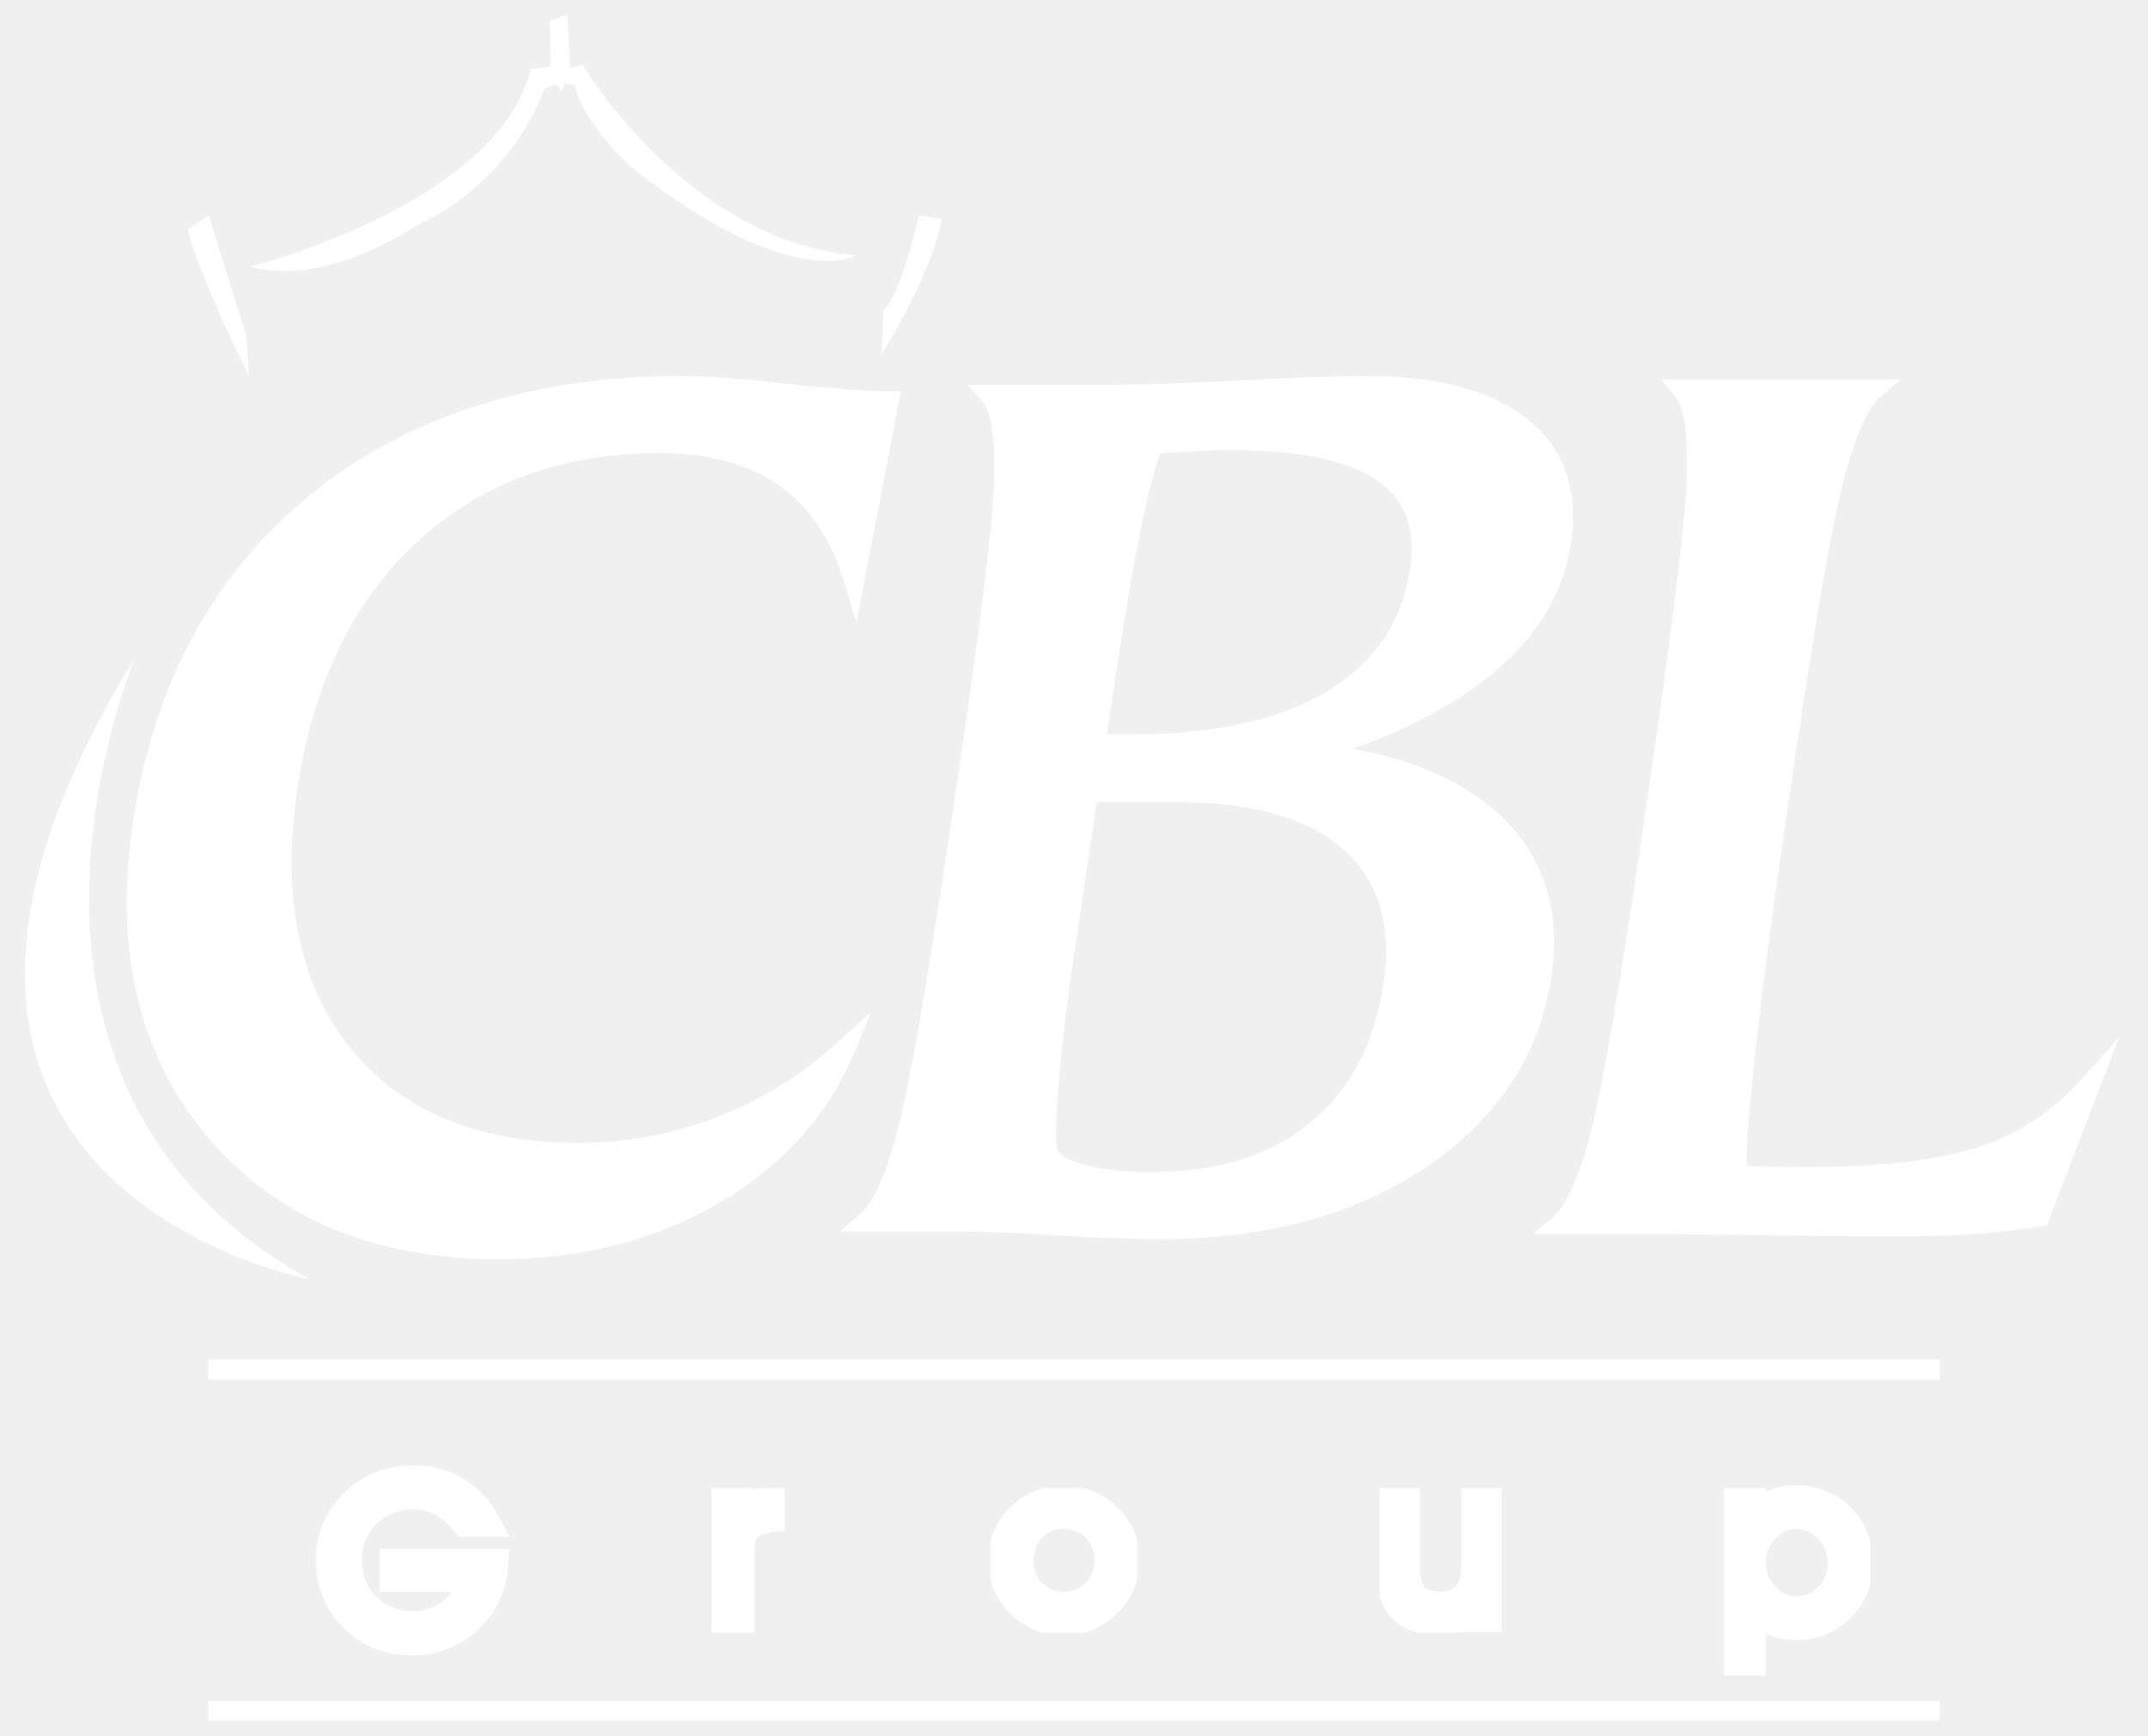
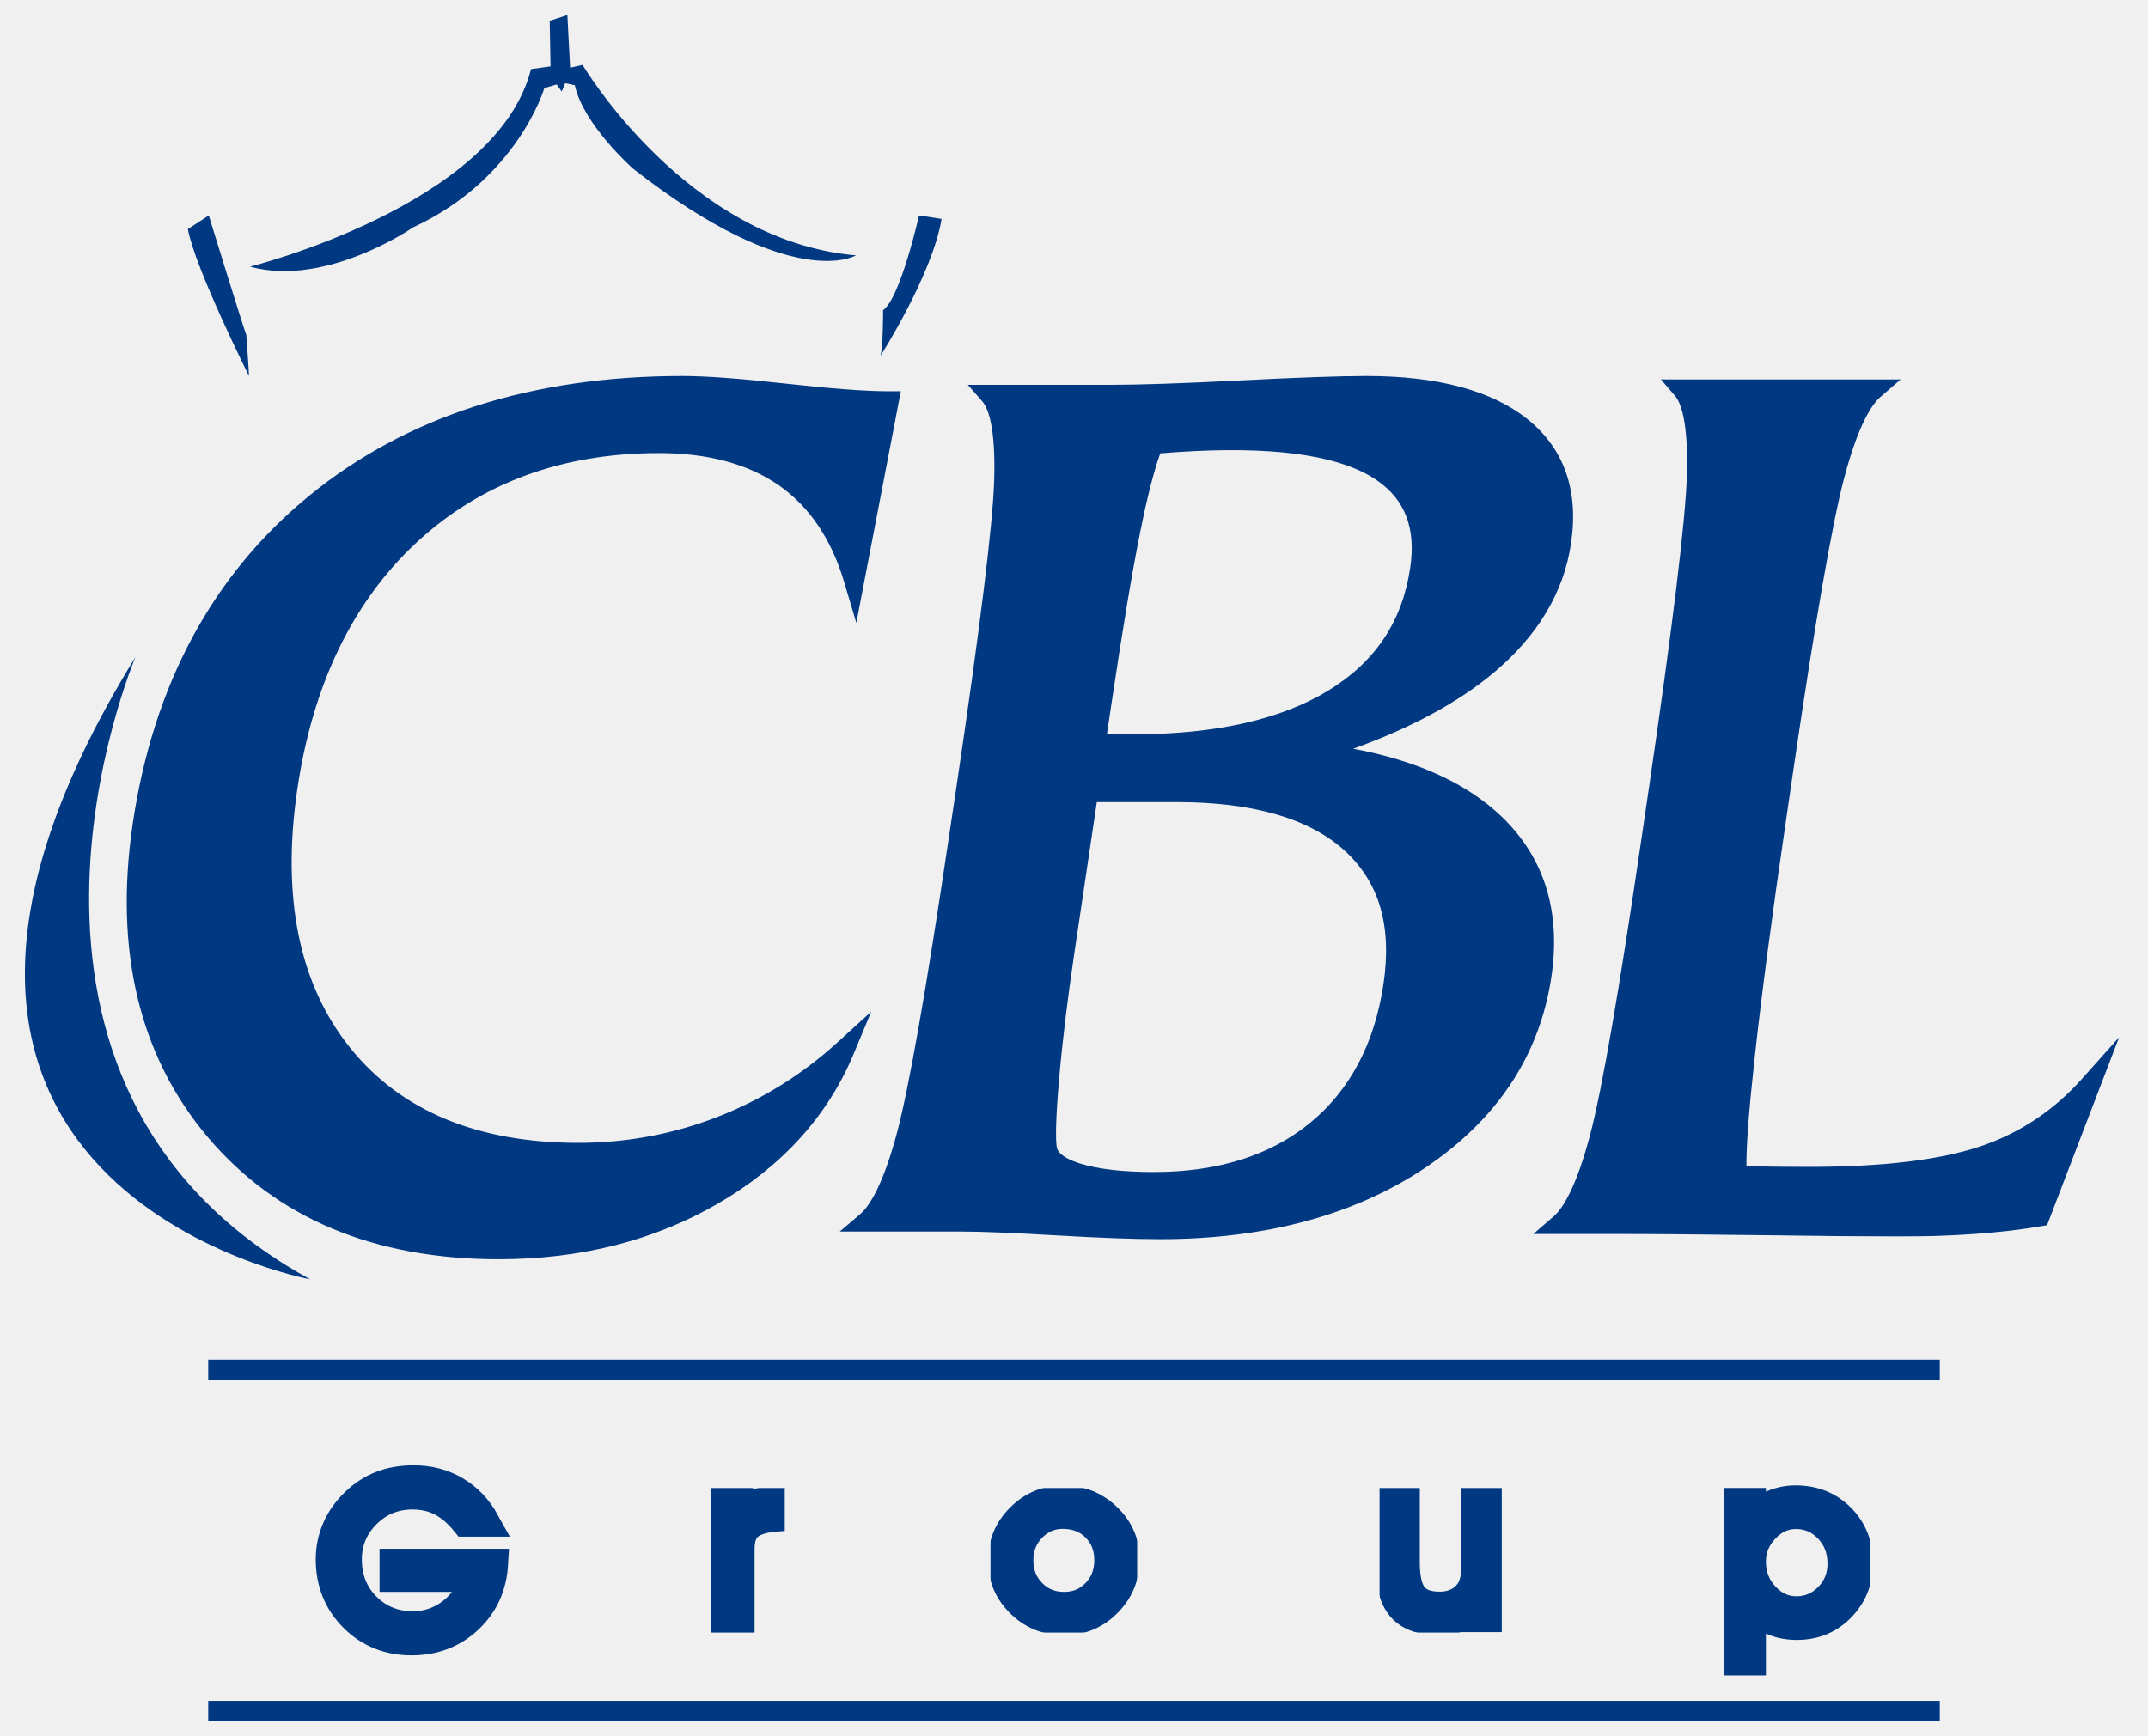
<svg xmlns="http://www.w3.org/2000/svg" xmlns:xlink="http://www.w3.org/1999/xlink" width="73" height="59" viewBox="0 0 73 59">
  <defs>
    <polygon id="cbl-logo-a" points=".034 .109 19.942 .109 19.942 29.253 .034 29.253" />
    <polygon id="cbl-logo-c" points=".035 .013 20.627 .013 20.627 8.715 .035 8.715" />
    <polygon id="cbl-logo-e" points=".346 58 71.654 58 71.654 0 .346 0" />
  </defs>
  <g fill="none" fill-rule="evenodd" transform="translate(.5 .5)">
-     <path fill="#FFF" d="M29.109 33.89L27.942 34.952C26.748 36.039 25.381 36.885 23.881 37.469 22.379 38.054 20.79 38.35 19.157 38.35 15.731 38.35 13.12 37.264 11.4 35.12 9.67 32.967 9.065 30.016 9.601 26.351 10.122 22.783 11.49 19.949 13.667 17.932 15.835 15.922 18.604 14.902 21.896 14.902 23.56 14.902 24.932 15.273 25.976 16.002 27.013 16.728 27.758 17.833 28.19 19.289L28.602 20.674 30.115 12.8 29.692 12.8C28.924 12.8 27.759 12.713 26.231 12.543 24.654 12.368 23.496 12.282 22.691 12.282 17.586 12.282 13.326 13.646 10.026 16.338 6.725 19.03 4.7 22.793 4.007 27.526 3.378 31.827 4.237 35.402 6.559 38.153 8.886 40.909 12.214 42.306 16.451 42.306 19.225 42.306 21.73 41.671 23.896 40.416 26.075 39.154 27.628 37.441 28.51 35.329L29.109 33.89zM47.426 18.802C47.155 20.629 46.244 21.995 44.643 22.975 43.03 23.962 40.795 24.463 38 24.463L37.118 24.463 37.274 23.415C37.649 20.9 37.975 18.946 38.245 17.608 38.482 16.42 38.713 15.514 38.932 14.91 39.352 14.875 39.758 14.85 40.15 14.831 43.053 14.697 45.136 15.021 46.309 15.838 47.259 16.498 47.624 17.469 47.426 18.802M46.517 32.953C46.217 34.972 45.379 36.558 44.027 37.668 42.675 38.778 40.889 39.341 38.718 39.341 37.664 39.341 36.825 39.246 36.222 39.057 35.877 38.951 35.457 38.767 35.414 38.495 35.378 38.268 35.363 37.676 35.497 36.143 35.605 34.899 35.779 33.461 36.016 31.871L36.775 26.767 39.494 26.767C42.063 26.767 43.975 27.316 45.176 28.396 46.374 29.477 46.813 30.967 46.517 32.953M52.891 17.977C53.159 16.179 52.663 14.757 51.416 13.753 50.202 12.777 48.359 12.282 45.937 12.282 45.038 12.282 43.639 12.332 41.661 12.432 39.719 12.532 38.214 12.582 37.187 12.582L32.392 12.582 32.877 13.137C33.094 13.385 33.339 14.053 33.287 15.831 33.24 17.338 32.804 20.872 31.991 26.337L31.722 28.135C30.979 33.14 30.395 36.455 29.989 37.991 29.502 39.82 29.035 40.515 28.73 40.776L28.038 41.366 32.229 41.366C32.867 41.366 33.931 41.41 35.391 41.495 36.909 41.582 38.065 41.624 38.926 41.624 42.519 41.624 45.562 40.8 47.97 39.174 50.399 37.534 51.83 35.357 52.224 32.705 52.554 30.495 51.989 28.666 50.546 27.272 49.371 26.138 47.674 25.361 45.491 24.952 47.46 24.242 49.061 23.376 50.262 22.369 51.76 21.113 52.645 19.636 52.891 17.977" />
+     <path fill="#003882" d="M29.109 33.89L27.942 34.952C26.748 36.039 25.381 36.885 23.881 37.469 22.379 38.054 20.79 38.35 19.157 38.35 15.731 38.35 13.12 37.264 11.4 35.12 9.67 32.967 9.065 30.016 9.601 26.351 10.122 22.783 11.49 19.949 13.667 17.932 15.835 15.922 18.604 14.902 21.896 14.902 23.56 14.902 24.932 15.273 25.976 16.002 27.013 16.728 27.758 17.833 28.19 19.289L28.602 20.674 30.115 12.8 29.692 12.8C28.924 12.8 27.759 12.713 26.231 12.543 24.654 12.368 23.496 12.282 22.691 12.282 17.586 12.282 13.326 13.646 10.026 16.338 6.725 19.03 4.7 22.793 4.007 27.526 3.378 31.827 4.237 35.402 6.559 38.153 8.886 40.909 12.214 42.306 16.451 42.306 19.225 42.306 21.73 41.671 23.896 40.416 26.075 39.154 27.628 37.441 28.51 35.329L29.109 33.89zM47.426 18.802C47.155 20.629 46.244 21.995 44.643 22.975 43.03 23.962 40.795 24.463 38 24.463L37.118 24.463 37.274 23.415C37.649 20.9 37.975 18.946 38.245 17.608 38.482 16.42 38.713 15.514 38.932 14.91 39.352 14.875 39.758 14.85 40.15 14.831 43.053 14.697 45.136 15.021 46.309 15.838 47.259 16.498 47.624 17.469 47.426 18.802M46.517 32.953C46.217 34.972 45.379 36.558 44.027 37.668 42.675 38.778 40.889 39.341 38.718 39.341 37.664 39.341 36.825 39.246 36.222 39.057 35.877 38.951 35.457 38.767 35.414 38.495 35.378 38.268 35.363 37.676 35.497 36.143 35.605 34.899 35.779 33.461 36.016 31.871L36.775 26.767 39.494 26.767C42.063 26.767 43.975 27.316 45.176 28.396 46.374 29.477 46.813 30.967 46.517 32.953M52.891 17.977C53.159 16.179 52.663 14.757 51.416 13.753 50.202 12.777 48.359 12.282 45.937 12.282 45.038 12.282 43.639 12.332 41.661 12.432 39.719 12.532 38.214 12.582 37.187 12.582L32.392 12.582 32.877 13.137C33.094 13.385 33.339 14.053 33.287 15.831 33.24 17.338 32.804 20.872 31.991 26.337L31.722 28.135C30.979 33.14 30.395 36.455 29.989 37.991 29.502 39.82 29.035 40.515 28.73 40.776L28.038 41.366 32.229 41.366C32.867 41.366 33.931 41.41 35.391 41.495 36.909 41.582 38.065 41.624 38.926 41.624 42.519 41.624 45.562 40.8 47.97 39.174 50.399 37.534 51.83 35.357 52.224 32.705 52.554 30.495 51.989 28.666 50.546 27.272 49.371 26.138 47.674 25.361 45.491 24.952 47.46 24.242 49.061 23.376 50.262 22.369 51.76 21.113 52.645 19.636 52.891 17.977" />
    <g transform="translate(51.577 12.282)">
      <mask id="cbl-logo-b" fill="#fff">
        <use xlink:href="#cbl-logo-a" />
      </mask>
-       <path fill="#FFF" d="M18.661,23.912 C17.704,24.983 16.535,25.754 15.187,26.2 C13.819,26.653 11.889,26.884 9.448,26.884 C8.783,26.884 8.278,26.881 7.929,26.873 C7.702,26.867 7.485,26.862 7.276,26.854 C7.267,26.177 7.361,24.936 7.557,23.157 C7.787,21.056 8.138,18.392 8.601,15.237 L8.866,13.421 C9.603,8.39 10.182,5.058 10.584,3.516 C11.067,1.671 11.532,0.969 11.836,0.705 L12.524,0.109 L4.362,0.109 L4.844,0.669 C5.059,0.919 5.304,1.594 5.251,3.389 C5.205,4.91 4.771,8.478 3.963,13.994 L3.696,15.81 C2.955,20.868 2.375,24.216 1.973,25.759 C1.489,27.605 1.025,28.307 0.721,28.571 L0.034,29.166 L2.614,29.166 C4.073,29.166 5.89,29.181 8.06,29.209 C10.235,29.239 11.681,29.253 12.397,29.253 C13.312,29.253 14.196,29.224 15.025,29.166 C15.86,29.107 16.623,29.018 17.292,28.901 L17.492,28.868 L19.942,22.478 L18.661,23.912 Z" mask="url(#cbl-logo-b)" />
+       <path fill="#003882" d="M18.661,23.912 C17.704,24.983 16.535,25.754 15.187,26.2 C13.819,26.653 11.889,26.884 9.448,26.884 C8.783,26.884 8.278,26.881 7.929,26.873 C7.702,26.867 7.485,26.862 7.276,26.854 C7.267,26.177 7.361,24.936 7.557,23.157 C7.787,21.056 8.138,18.392 8.601,15.237 L8.866,13.421 C9.603,8.39 10.182,5.058 10.584,3.516 C11.067,1.671 11.532,0.969 11.836,0.705 L12.524,0.109 L4.362,0.109 L4.844,0.669 C5.059,0.919 5.304,1.594 5.251,3.389 C5.205,4.91 4.771,8.478 3.963,13.994 L3.696,15.81 C2.955,20.868 2.375,24.216 1.973,25.759 C1.489,27.605 1.025,28.307 0.721,28.571 L0.034,29.166 L2.614,29.166 C4.073,29.166 5.89,29.181 8.06,29.209 C10.235,29.239 11.681,29.253 12.397,29.253 C13.312,29.253 14.196,29.224 15.025,29.166 C15.86,29.107 16.623,29.018 17.292,28.901 L17.492,28.868 L19.942,22.478 L18.661,23.912 Z" mask="url(#cbl-logo-b)" />
    </g>
-     <path fill="#FFF" d="M4.104 21.835C4.104 21.835-2.075 36.331 10.038 42.988 10.038 42.988-6.999 39.852 4.104 21.835M5.885 7.287L6.595 6.824C6.595 6.824 7.783 10.677 7.87 10.886 7.87 10.886 7.962 12.128 7.962 12.282 7.962 12.282 6.124 8.606 5.885 7.287" />
+     <path fill="#003882" d="M4.104 21.835C4.104 21.835-2.075 36.331 10.038 42.988 10.038 42.988-6.999 39.852 4.104 21.835M5.885 7.287L6.595 6.824C6.595 6.824 7.783 10.677 7.87 10.886 7.87 10.886 7.962 12.128 7.962 12.282 7.962 12.282 6.124 8.606 5.885 7.287" />
    <g transform="translate(7.962)">
      <mask id="cbl-logo-d" fill="#fff">
        <use xlink:href="#cbl-logo-c" />
      </mask>
-       <path fill="#FFF" d="M0.035,8.564 C0.035,8.564 8.42,6.472 9.585,1.849 L10.248,1.757 L10.22,0.208 L10.82,0.013 L10.914,1.803 L11.336,1.705 C11.336,1.705 14.869,7.683 20.627,8.181 C20.627,8.181 18.497,9.486 13.05,5.232 C13.05,5.232 11.359,3.732 11.074,2.398 L10.746,2.329 L10.629,2.613 L10.457,2.372 L10.038,2.494 C10.038,2.494 9.133,5.583 5.578,7.229 C5.578,7.229 2.617,9.279 0.035,8.564" mask="url(#cbl-logo-d)" />
+       <path fill="#003882" d="M0.035,8.564 C0.035,8.564 8.42,6.472 9.585,1.849 L10.248,1.757 L10.22,0.208 L10.82,0.013 L10.914,1.803 L11.336,1.705 C11.336,1.705 14.869,7.683 20.627,8.181 C20.627,8.181 18.497,9.486 13.05,5.232 C13.05,5.232 11.359,3.732 11.074,2.398 L10.746,2.329 L10.629,2.613 L10.457,2.372 L10.038,2.494 C10.038,2.494 9.133,5.583 5.578,7.229 C5.578,7.229 2.617,9.279 0.035,8.564" mask="url(#cbl-logo-d)" />
    </g>
-     <path fill="#FFF" d="M29.512,10.043 C29.512,10.043 29.512,11.348 29.423,11.6 C29.423,11.6 31.185,8.841 31.5,6.942 L30.733,6.824 C30.733,6.824 30.1,9.634 29.512,10.043" />
+     <path fill="#003882" d="M29.512,10.043 C29.512,10.043 29.512,11.348 29.423,11.6 C29.423,11.6 31.185,8.841 31.5,6.942 L30.733,6.824 C30.733,6.824 30.1,9.634 29.512,10.043" />
    <mask id="cbl-logo-f" fill="#fff">
      <use xlink:href="#cbl-logo-e" />
    </mask>
-     <polygon fill="#FFF" points="6.577 46.4 65.423 46.4 65.423 45.718 6.577 45.718" mask="url(#cbl-logo-f)" />
-     <polygon fill="#FFF" points="6.577 58 65.423 58 65.423 57.318 6.577 57.318" mask="url(#cbl-logo-f)" />
-     <path fill="#FFF" d="M12.899,52.649 L16.269,52.649 C16.225,53.414 15.94,54.042 15.416,54.533 C14.892,55.025 14.249,55.271 13.487,55.271 C12.705,55.271 12.05,55.006 11.522,54.478 C10.995,53.949 10.731,53.292 10.731,52.509 C10.731,52.141 10.803,51.792 10.947,51.463 C11.091,51.134 11.302,50.837 11.58,50.573 C11.848,50.315 12.145,50.124 12.47,49.999 C12.796,49.874 13.157,49.812 13.554,49.812 C14.081,49.812 14.553,49.935 14.971,50.181 C15.39,50.428 15.726,50.779 15.979,51.236 L15.323,51.236 C15.067,50.921 14.794,50.689 14.502,50.538 C14.21,50.388 13.884,50.313 13.524,50.313 C12.901,50.313 12.374,50.529 11.943,50.96 C11.512,51.392 11.297,51.91 11.297,52.516 C11.297,53.16 11.512,53.697 11.941,54.128 C12.371,54.558 12.901,54.773 13.532,54.773 C14.028,54.773 14.473,54.619 14.867,54.312 C15.261,54.004 15.517,53.605 15.636,53.114 L12.899,53.114 L12.899,52.649 Z" mask="url(#cbl-logo-f)" />
-     <path stroke="#FFF" d="M12.899,52.649 L16.269,52.649 C16.225,53.414 15.94,54.042 15.416,54.533 C14.892,55.025 14.249,55.271 13.487,55.271 C12.705,55.271 12.05,55.006 11.522,54.478 C10.995,53.949 10.731,53.292 10.731,52.509 C10.731,52.141 10.803,51.792 10.947,51.463 C11.091,51.134 11.302,50.837 11.58,50.573 C11.848,50.315 12.145,50.124 12.47,49.999 C12.796,49.874 13.157,49.812 13.554,49.812 C14.081,49.812 14.553,49.935 14.971,50.181 C15.39,50.428 15.726,50.779 15.979,51.236 L15.323,51.236 C15.067,50.921 14.794,50.689 14.502,50.538 C14.21,50.388 13.884,50.313 13.524,50.313 C12.901,50.313 12.374,50.529 11.943,50.96 C11.512,51.392 11.297,51.91 11.297,52.516 C11.297,53.16 11.512,53.697 11.941,54.128 C12.371,54.558 12.901,54.773 13.532,54.773 C14.028,54.773 14.473,54.619 14.867,54.312 C15.261,54.004 15.517,53.605 15.636,53.114 L12.899,53.114 L12.899,52.649 Z" mask="url(#cbl-logo-f)" />
-     <path fill="#FFF" d="M24.644,54.588 L23.885,54.588 L23.885,50.553 L24.591,50.553 L24.591,51.019 C24.775,50.84 24.976,50.709 25.194,50.626 C25.412,50.543 25.666,50.499 25.956,50.494 L25.962,51.055 C25.491,51.085 25.153,51.182 24.95,51.347 C24.746,51.512 24.644,51.781 24.644,52.152 L24.644,54.588 Z" mask="url(#cbl-logo-f)" />
-     <path stroke="#FFF" d="M24.644,54.588 L23.885,54.588 L23.885,50.553 L24.591,50.553 L24.591,51.019 C24.775,50.84 24.976,50.709 25.194,50.626 C25.412,50.543 25.666,50.499 25.956,50.494 L25.962,51.055 C25.491,51.085 25.153,51.182 24.95,51.347 C24.746,51.512 24.644,51.781 24.644,52.152 L24.644,54.588 Z" mask="url(#cbl-logo-f)" />
-     <path fill="#FFF" d="M34.119,52.545 C34.119,52.989 34.266,53.362 34.561,53.663 C34.856,53.964 35.224,54.114 35.663,54.114 C36.095,54.114 36.457,53.964 36.75,53.663 C37.043,53.362 37.189,52.987 37.189,52.537 C37.189,52.081 37.041,51.706 36.744,51.412 C36.448,51.118 36.072,50.972 35.615,50.972 C35.205,50.972 34.853,51.123 34.559,51.424 C34.265,51.727 34.119,52.1 34.119,52.545 M33.577,52.552 C33.577,51.985 33.779,51.501 34.184,51.098 C34.589,50.695 35.069,50.494 35.623,50.494 C36.206,50.494 36.703,50.692 37.114,51.088 C37.525,51.483 37.731,51.955 37.731,52.502 C37.731,53.078 37.53,53.57 37.127,53.977 C36.724,54.385 36.236,54.588 35.663,54.588 C35.08,54.588 34.586,54.389 34.183,53.989 C33.779,53.59 33.577,53.111 33.577,52.552" mask="url(#cbl-logo-f)" />
-     <path stroke="#FFF" d="M34.119,52.545 C34.119,52.989 34.266,53.362 34.561,53.663 C34.856,53.964 35.224,54.114 35.663,54.114 C36.095,54.114 36.457,53.964 36.75,53.663 C37.043,53.362 37.189,52.987 37.189,52.537 C37.189,52.081 37.041,51.706 36.744,51.412 C36.448,51.118 36.072,50.972 35.615,50.972 C35.205,50.972 34.853,51.123 34.559,51.424 C34.265,51.727 34.119,52.1 34.119,52.545 Z M33.577,52.552 C33.577,51.985 33.779,51.501 34.184,51.098 C34.589,50.695 35.069,50.494 35.623,50.494 C36.206,50.494 36.703,50.692 37.114,51.088 C37.525,51.483 37.731,51.955 37.731,52.502 C37.731,53.078 37.53,53.57 37.127,53.977 C36.724,54.385 36.236,54.588 35.663,54.588 C35.08,54.588 34.586,54.389 34.183,53.989 C33.779,53.59 33.577,53.111 33.577,52.552 Z" mask="url(#cbl-logo-f)" />
-     <path fill="#FFF" d="M46.731,50.494 L47.252,50.494 L47.252,52.612 C47.252,53.156 47.343,53.541 47.526,53.767 C47.708,53.993 48.008,54.106 48.426,54.106 C48.663,54.106 48.872,54.059 49.052,53.966 C49.232,53.873 49.377,53.739 49.487,53.562 C49.55,53.458 49.595,53.335 49.622,53.194 C49.65,53.052 49.663,52.807 49.663,52.456 L49.663,50.494 L50.192,50.494 L50.192,54.483 L49.663,54.483 L49.663,54.052 C49.503,54.24 49.325,54.377 49.127,54.461 C48.93,54.546 48.691,54.588 48.411,54.588 C47.816,54.588 47.387,54.433 47.125,54.122 C46.862,53.812 46.731,53.296 46.731,52.576 L46.731,50.494 Z" mask="url(#cbl-logo-f)" />
-     <path stroke="#FFF" d="M46.731,50.494 L47.252,50.494 L47.252,52.612 C47.252,53.156 47.343,53.541 47.526,53.767 C47.708,53.993 48.008,54.106 48.426,54.106 C48.663,54.106 48.872,54.059 49.052,53.966 C49.232,53.873 49.377,53.739 49.487,53.562 C49.55,53.458 49.595,53.335 49.622,53.194 C49.65,53.052 49.663,52.807 49.663,52.456 L49.663,50.494 L50.192,50.494 L50.192,54.483 L49.663,54.483 L49.663,54.052 C49.503,54.24 49.325,54.377 49.127,54.461 C48.93,54.546 48.691,54.588 48.411,54.588 C47.816,54.588 47.387,54.433 47.125,54.122 C46.862,53.812 46.731,53.296 46.731,52.576 L46.731,50.494 Z" mask="url(#cbl-logo-f)" />
-     <path fill="#FFF" d="M59.014,52.585 C59.014,53.048 59.166,53.443 59.472,53.771 C59.777,54.1 60.137,54.264 60.551,54.264 C60.977,54.264 61.343,54.108 61.649,53.797 C61.954,53.486 62.107,53.104 62.107,52.652 C62.107,52.177 61.954,51.78 61.647,51.459 C61.34,51.138 60.969,50.977 60.533,50.977 C60.131,50.977 59.777,51.138 59.472,51.46 C59.166,51.783 59.014,52.158 59.014,52.585 L59.014,52.585 Z M58.5,50.583 L59.014,50.583 L59.014,51.247 C59.162,51.018 59.373,50.835 59.647,50.699 C59.922,50.562 60.215,50.494 60.525,50.494 C61.139,50.494 61.647,50.698 62.05,51.104 C62.453,51.511 62.654,52.02 62.654,52.63 C62.654,53.225 62.455,53.726 62.057,54.134 C61.659,54.543 61.162,54.747 60.566,54.747 C60.236,54.747 59.938,54.683 59.673,54.555 C59.409,54.427 59.188,54.241 59.014,53.998 L59.014,54.278 L59.014,54.883 L59.014,55.953 L58.5,55.953 L58.5,50.583 Z" mask="url(#cbl-logo-f)" />
-     <path stroke="#FFF" d="M59.014,52.585 C59.014,53.048 59.166,53.443 59.472,53.771 C59.777,54.1 60.137,54.264 60.551,54.264 C60.977,54.264 61.343,54.108 61.649,53.797 C61.954,53.486 62.107,53.104 62.107,52.652 C62.107,52.177 61.954,51.78 61.647,51.459 C61.34,51.138 60.969,50.977 60.533,50.977 C60.131,50.977 59.777,51.138 59.472,51.46 C59.166,51.783 59.014,52.158 59.014,52.585 Z M58.5,50.583 L59.014,50.583 L59.014,51.247 C59.162,51.018 59.373,50.835 59.647,50.699 C59.922,50.562 60.215,50.494 60.525,50.494 C61.139,50.494 61.647,50.698 62.05,51.104 C62.453,51.511 62.654,52.02 62.654,52.63 C62.654,53.225 62.455,53.726 62.057,54.134 C61.659,54.543 61.162,54.747 60.566,54.747 C60.236,54.747 59.938,54.683 59.673,54.555 C59.409,54.427 59.188,54.241 59.014,53.998 L59.014,54.278 L59.014,54.883 L59.014,55.953 L58.5,55.953 L58.5,50.583 Z" mask="url(#cbl-logo-f)" />
+     <polygon fill="#003882" points="6.577 46.4 65.423 46.4 65.423 45.718 6.577 45.718" mask="url(#cbl-logo-f)" />
+     <polygon fill="#003882" points="6.577 58 65.423 58 65.423 57.318 6.577 57.318" mask="url(#cbl-logo-f)" />
+     <path fill="#003882" d="M12.899,52.649 L16.269,52.649 C16.225,53.414 15.94,54.042 15.416,54.533 C14.892,55.025 14.249,55.271 13.487,55.271 C12.705,55.271 12.05,55.006 11.522,54.478 C10.995,53.949 10.731,53.292 10.731,52.509 C10.731,52.141 10.803,51.792 10.947,51.463 C11.091,51.134 11.302,50.837 11.58,50.573 C11.848,50.315 12.145,50.124 12.47,49.999 C12.796,49.874 13.157,49.812 13.554,49.812 C14.081,49.812 14.553,49.935 14.971,50.181 C15.39,50.428 15.726,50.779 15.979,51.236 L15.323,51.236 C15.067,50.921 14.794,50.689 14.502,50.538 C14.21,50.388 13.884,50.313 13.524,50.313 C12.901,50.313 12.374,50.529 11.943,50.96 C11.512,51.392 11.297,51.91 11.297,52.516 C11.297,53.16 11.512,53.697 11.941,54.128 C12.371,54.558 12.901,54.773 13.532,54.773 C14.028,54.773 14.473,54.619 14.867,54.312 C15.261,54.004 15.517,53.605 15.636,53.114 L12.899,53.114 L12.899,52.649 Z" mask="url(#cbl-logo-f)" />
+     <path stroke="#003882" d="M12.899,52.649 L16.269,52.649 C16.225,53.414 15.94,54.042 15.416,54.533 C14.892,55.025 14.249,55.271 13.487,55.271 C12.705,55.271 12.05,55.006 11.522,54.478 C10.995,53.949 10.731,53.292 10.731,52.509 C10.731,52.141 10.803,51.792 10.947,51.463 C11.091,51.134 11.302,50.837 11.58,50.573 C11.848,50.315 12.145,50.124 12.47,49.999 C12.796,49.874 13.157,49.812 13.554,49.812 C14.081,49.812 14.553,49.935 14.971,50.181 C15.39,50.428 15.726,50.779 15.979,51.236 L15.323,51.236 C15.067,50.921 14.794,50.689 14.502,50.538 C14.21,50.388 13.884,50.313 13.524,50.313 C12.901,50.313 12.374,50.529 11.943,50.96 C11.512,51.392 11.297,51.91 11.297,52.516 C11.297,53.16 11.512,53.697 11.941,54.128 C12.371,54.558 12.901,54.773 13.532,54.773 C14.028,54.773 14.473,54.619 14.867,54.312 C15.261,54.004 15.517,53.605 15.636,53.114 L12.899,53.114 L12.899,52.649 Z" mask="url(#cbl-logo-f)" />
+     <path fill="#003882" d="M24.644,54.588 L23.885,54.588 L23.885,50.553 L24.591,50.553 L24.591,51.019 C24.775,50.84 24.976,50.709 25.194,50.626 C25.412,50.543 25.666,50.499 25.956,50.494 L25.962,51.055 C25.491,51.085 25.153,51.182 24.95,51.347 C24.746,51.512 24.644,51.781 24.644,52.152 L24.644,54.588 Z" mask="url(#cbl-logo-f)" />
+     <path stroke="#003882" d="M24.644,54.588 L23.885,54.588 L23.885,50.553 L24.591,50.553 L24.591,51.019 C24.775,50.84 24.976,50.709 25.194,50.626 C25.412,50.543 25.666,50.499 25.956,50.494 L25.962,51.055 C25.491,51.085 25.153,51.182 24.95,51.347 C24.746,51.512 24.644,51.781 24.644,52.152 L24.644,54.588 Z" mask="url(#cbl-logo-f)" />
+     <path fill="#003882" d="M34.119,52.545 C34.119,52.989 34.266,53.362 34.561,53.663 C34.856,53.964 35.224,54.114 35.663,54.114 C36.095,54.114 36.457,53.964 36.75,53.663 C37.043,53.362 37.189,52.987 37.189,52.537 C37.189,52.081 37.041,51.706 36.744,51.412 C36.448,51.118 36.072,50.972 35.615,50.972 C35.205,50.972 34.853,51.123 34.559,51.424 C34.265,51.727 34.119,52.1 34.119,52.545 M33.577,52.552 C33.577,51.985 33.779,51.501 34.184,51.098 C34.589,50.695 35.069,50.494 35.623,50.494 C36.206,50.494 36.703,50.692 37.114,51.088 C37.525,51.483 37.731,51.955 37.731,52.502 C37.731,53.078 37.53,53.57 37.127,53.977 C36.724,54.385 36.236,54.588 35.663,54.588 C35.08,54.588 34.586,54.389 34.183,53.989 C33.779,53.59 33.577,53.111 33.577,52.552" mask="url(#cbl-logo-f)" />
+     <path stroke="#003882" d="M34.119,52.545 C34.119,52.989 34.266,53.362 34.561,53.663 C34.856,53.964 35.224,54.114 35.663,54.114 C36.095,54.114 36.457,53.964 36.75,53.663 C37.043,53.362 37.189,52.987 37.189,52.537 C37.189,52.081 37.041,51.706 36.744,51.412 C36.448,51.118 36.072,50.972 35.615,50.972 C35.205,50.972 34.853,51.123 34.559,51.424 C34.265,51.727 34.119,52.1 34.119,52.545 Z M33.577,52.552 C33.577,51.985 33.779,51.501 34.184,51.098 C34.589,50.695 35.069,50.494 35.623,50.494 C36.206,50.494 36.703,50.692 37.114,51.088 C37.525,51.483 37.731,51.955 37.731,52.502 C37.731,53.078 37.53,53.57 37.127,53.977 C36.724,54.385 36.236,54.588 35.663,54.588 C35.08,54.588 34.586,54.389 34.183,53.989 C33.779,53.59 33.577,53.111 33.577,52.552 Z" mask="url(#cbl-logo-f)" />
+     <path fill="#003882" d="M46.731,50.494 L47.252,50.494 L47.252,52.612 C47.252,53.156 47.343,53.541 47.526,53.767 C47.708,53.993 48.008,54.106 48.426,54.106 C48.663,54.106 48.872,54.059 49.052,53.966 C49.232,53.873 49.377,53.739 49.487,53.562 C49.55,53.458 49.595,53.335 49.622,53.194 C49.65,53.052 49.663,52.807 49.663,52.456 L49.663,50.494 L50.192,50.494 L50.192,54.483 L49.663,54.483 L49.663,54.052 C49.503,54.24 49.325,54.377 49.127,54.461 C48.93,54.546 48.691,54.588 48.411,54.588 C47.816,54.588 47.387,54.433 47.125,54.122 C46.862,53.812 46.731,53.296 46.731,52.576 L46.731,50.494 Z" mask="url(#cbl-logo-f)" />
+     <path stroke="#003882" d="M46.731,50.494 L47.252,50.494 L47.252,52.612 C47.252,53.156 47.343,53.541 47.526,53.767 C47.708,53.993 48.008,54.106 48.426,54.106 C48.663,54.106 48.872,54.059 49.052,53.966 C49.232,53.873 49.377,53.739 49.487,53.562 C49.55,53.458 49.595,53.335 49.622,53.194 C49.65,53.052 49.663,52.807 49.663,52.456 L49.663,50.494 L50.192,50.494 L50.192,54.483 L49.663,54.483 L49.663,54.052 C49.503,54.24 49.325,54.377 49.127,54.461 C48.93,54.546 48.691,54.588 48.411,54.588 C47.816,54.588 47.387,54.433 47.125,54.122 C46.862,53.812 46.731,53.296 46.731,52.576 L46.731,50.494 Z" mask="url(#cbl-logo-f)" />
+     <path fill="#003882" d="M59.014,52.585 C59.014,53.048 59.166,53.443 59.472,53.771 C59.777,54.1 60.137,54.264 60.551,54.264 C60.977,54.264 61.343,54.108 61.649,53.797 C61.954,53.486 62.107,53.104 62.107,52.652 C62.107,52.177 61.954,51.78 61.647,51.459 C61.34,51.138 60.969,50.977 60.533,50.977 C60.131,50.977 59.777,51.138 59.472,51.46 C59.166,51.783 59.014,52.158 59.014,52.585 L59.014,52.585 Z M58.5,50.583 L59.014,50.583 L59.014,51.247 C59.162,51.018 59.373,50.835 59.647,50.699 C59.922,50.562 60.215,50.494 60.525,50.494 C61.139,50.494 61.647,50.698 62.05,51.104 C62.453,51.511 62.654,52.02 62.654,52.63 C62.654,53.225 62.455,53.726 62.057,54.134 C61.659,54.543 61.162,54.747 60.566,54.747 C60.236,54.747 59.938,54.683 59.673,54.555 C59.409,54.427 59.188,54.241 59.014,53.998 L59.014,54.278 L59.014,54.883 L59.014,55.953 L58.5,55.953 L58.5,50.583 Z" mask="url(#cbl-logo-f)" />
+     <path stroke="#003882" d="M59.014,52.585 C59.014,53.048 59.166,53.443 59.472,53.771 C59.777,54.1 60.137,54.264 60.551,54.264 C60.977,54.264 61.343,54.108 61.649,53.797 C61.954,53.486 62.107,53.104 62.107,52.652 C62.107,52.177 61.954,51.78 61.647,51.459 C61.34,51.138 60.969,50.977 60.533,50.977 C60.131,50.977 59.777,51.138 59.472,51.46 C59.166,51.783 59.014,52.158 59.014,52.585 Z M58.5,50.583 L59.014,50.583 L59.014,51.247 C59.162,51.018 59.373,50.835 59.647,50.699 C59.922,50.562 60.215,50.494 60.525,50.494 C61.139,50.494 61.647,50.698 62.05,51.104 C62.453,51.511 62.654,52.02 62.654,52.63 C62.654,53.225 62.455,53.726 62.057,54.134 C61.659,54.543 61.162,54.747 60.566,54.747 C60.236,54.747 59.938,54.683 59.673,54.555 C59.409,54.427 59.188,54.241 59.014,53.998 L59.014,54.278 L59.014,54.883 L59.014,55.953 L58.5,55.953 L58.5,50.583 Z" mask="url(#cbl-logo-f)" />
  </g>
</svg>
